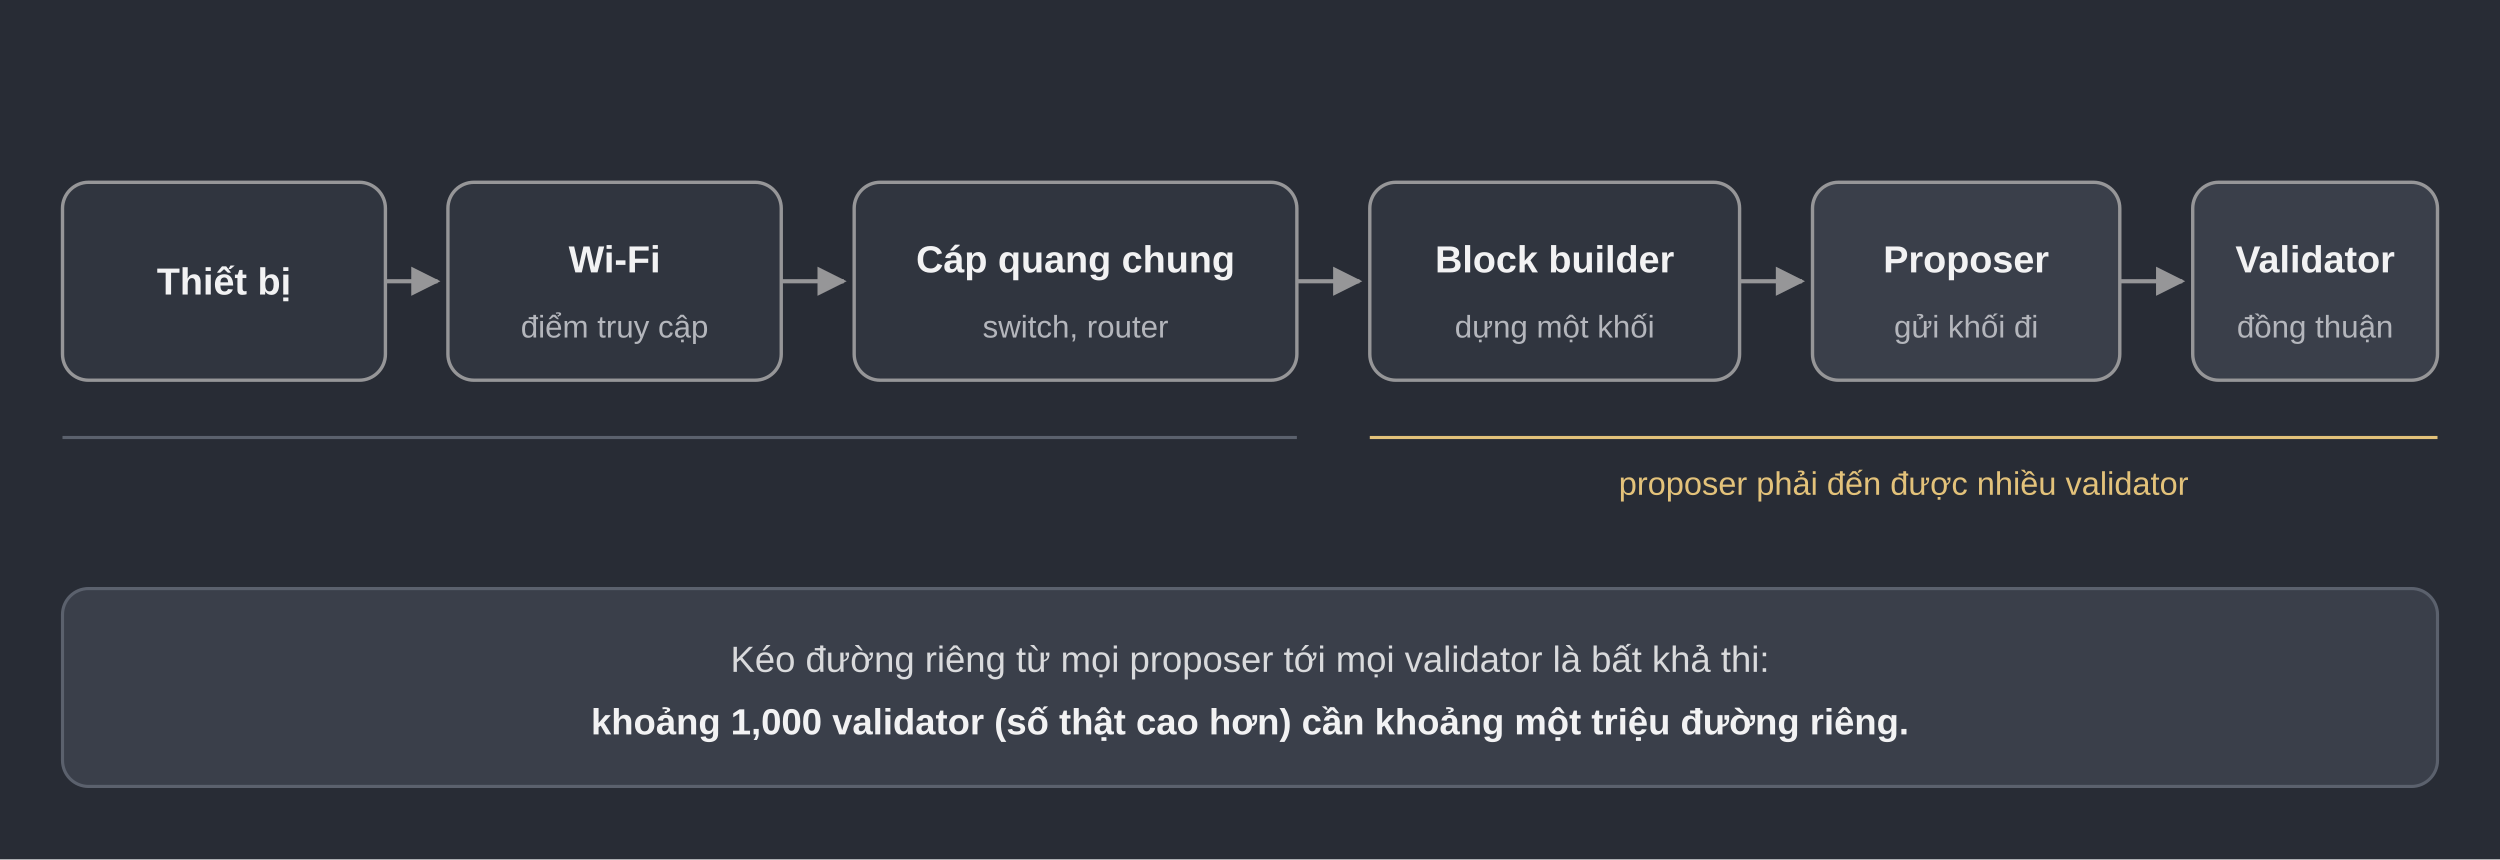
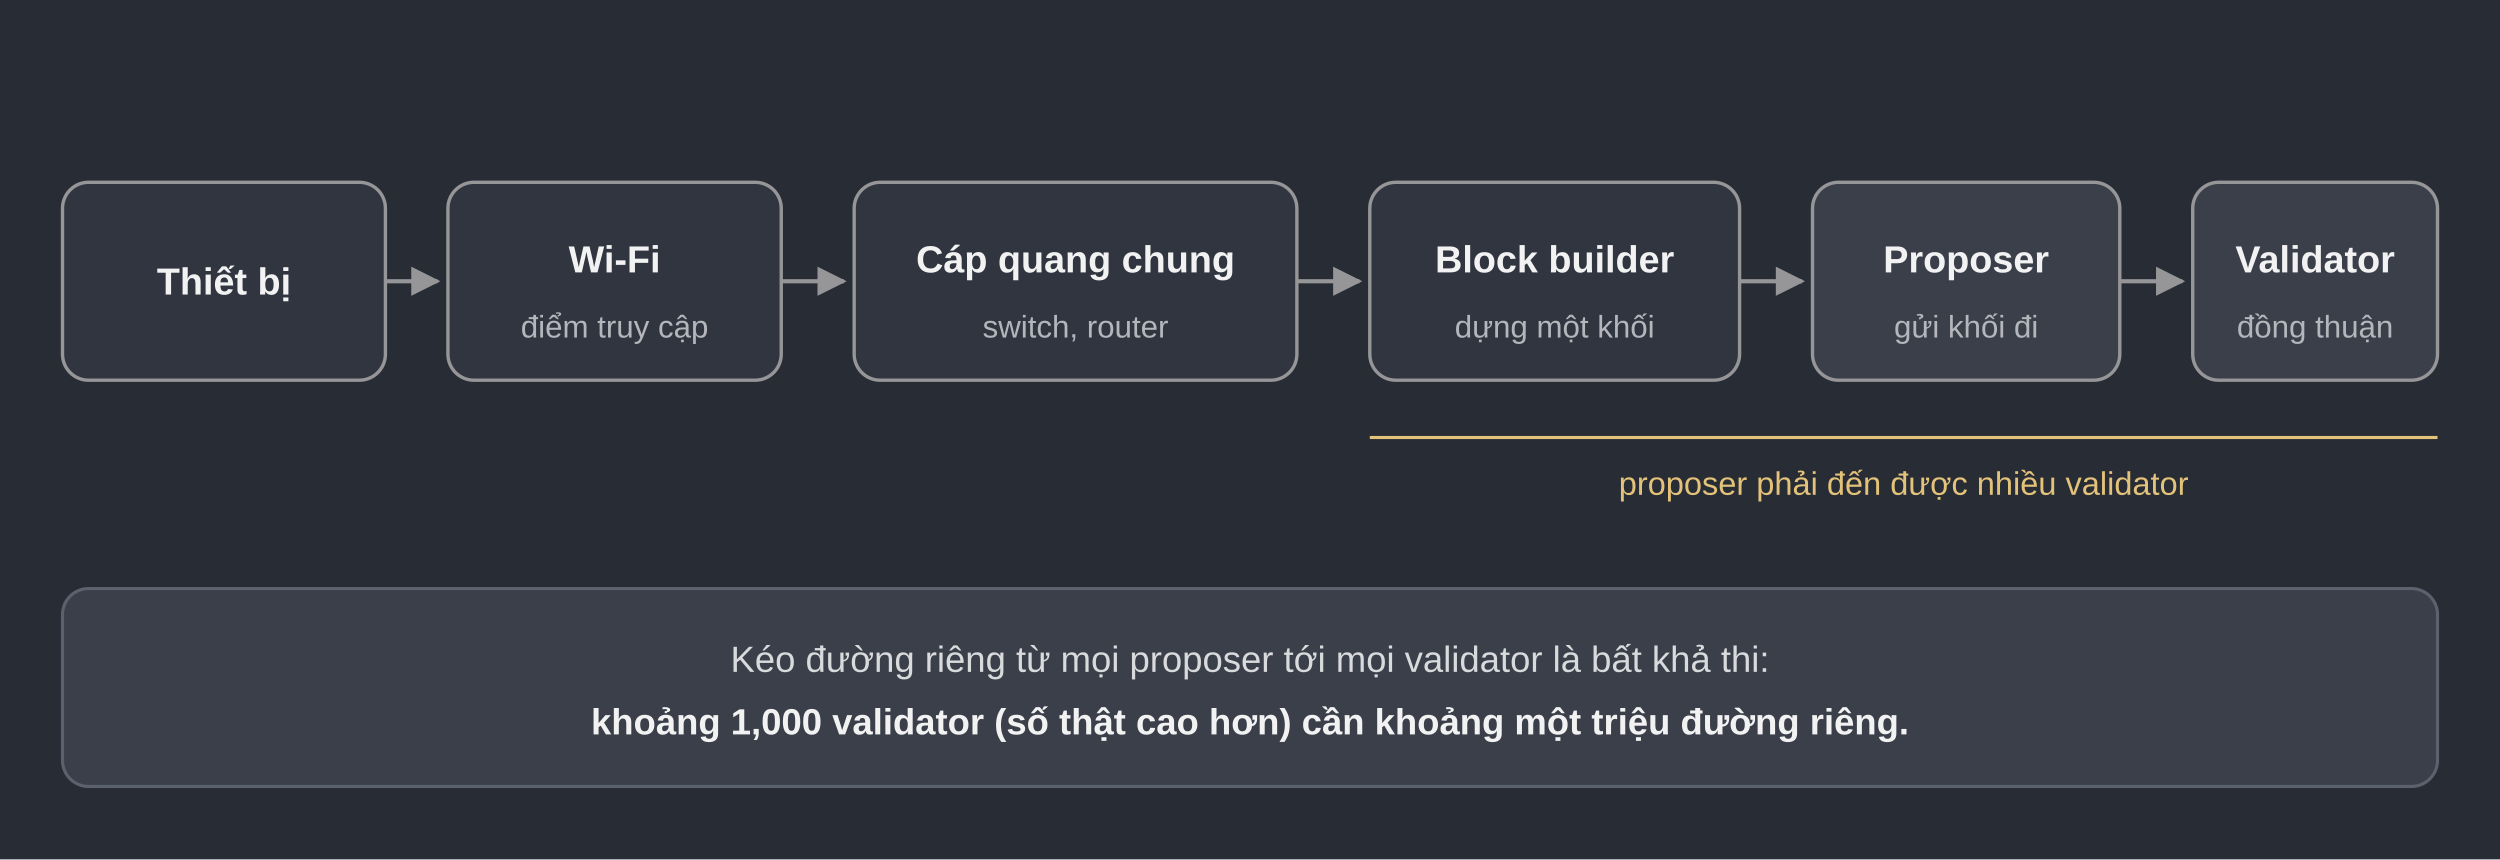
<svg xmlns="http://www.w3.org/2000/svg" viewBox="0 0 960 330" font-family="Helvetica Neue, Arial, sans-serif">
  <defs>
    <marker id="a" viewBox="0 0 10 10" refX="9" refY="5" markerWidth="7" markerHeight="7" orient="auto-start-reverse">
      <path d="M0 0L10 5L0 10z" fill="#969698" />
    </marker>
    <marker id="aw" viewBox="0 0 10 10" refX="9" refY="5" markerWidth="7" markerHeight="7" orient="auto-start-reverse">
      <path d="M0 0L10 5L0 10z" fill="#E3C27A" />
    </marker>
    <marker id="al" viewBox="0 0 10 10" refX="9" refY="5" markerWidth="7" markerHeight="7" orient="auto-start-reverse">
      <path d="M0 0L10 5L0 10z" fill="#A6B0FF" />
    </marker>
    <marker id="ab" viewBox="0 0 10 10" refX="9" refY="5" markerWidth="7" markerHeight="7" orient="auto-start-reverse">
      <path d="M0 0L10 5L0 10z" fill="#93C3EA" />
    </marker>
  </defs>
  <rect width="960" height="330" fill="#282C35" />
  <rect x="24" y="70" width="124" height="76" rx="10" fill="#30353F" stroke="#969698" stroke-width="1.3" />
  <text x="86.0" y="113.1" fill="#F2F2F3" font-size="14.5" font-weight="600" text-anchor="middle">Thiết bị</text>
  <rect x="172" y="70" width="128" height="76" rx="10" fill="#30353F" stroke="#969698" stroke-width="1.3" />
  <text x="236.0" y="104.6" fill="#F2F2F3" font-size="14.5" font-weight="600" text-anchor="middle">Wi-Fi</text>
  <text x="236.0" y="129.6" fill="#B4B6BC" font-size="12" font-weight="400" text-anchor="middle">điểm truy cập</text>
  <rect x="328" y="70" width="170" height="76" rx="10" fill="#30353F" stroke="#969698" stroke-width="1.3" />
  <text x="413.0" y="104.6" fill="#F2F2F3" font-size="14.5" font-weight="600" text-anchor="middle">Cáp quang chung</text>
  <text x="413.0" y="129.6" fill="#B4B6BC" font-size="12" font-weight="400" text-anchor="middle">switch, router</text>
  <rect x="526" y="70" width="142" height="76" rx="10" fill="#30353F" stroke="#969698" stroke-width="1.3" />
  <text x="597.0" y="104.6" fill="#F2F2F3" font-size="14.5" font-weight="600" text-anchor="middle">Block builder</text>
  <text x="597.0" y="129.6" fill="#B4B6BC" font-size="12" font-weight="400" text-anchor="middle">dựng một khối</text>
  <rect x="696" y="70" width="118" height="76" rx="10" fill="#3A3F4A" stroke="#969698" stroke-width="1.3" />
  <text x="755.0" y="104.6" fill="#F2F2F3" font-size="14.5" font-weight="600" text-anchor="middle">Proposer</text>
  <text x="755.0" y="129.6" fill="#B4B6BC" font-size="12" font-weight="400" text-anchor="middle">gửi khối đi</text>
  <rect x="842" y="70" width="94" height="76" rx="10" fill="#3A3F4A" stroke="#969698" stroke-width="1.3" />
  <text x="889.0" y="104.6" fill="#F2F2F3" font-size="14.5" font-weight="600" text-anchor="middle">Validator</text>
  <text x="889.0" y="129.6" fill="#B4B6BC" font-size="12" font-weight="400" text-anchor="middle">đồng thuận</text>
  <line x1="148" y1="108" x2="168" y2="108" stroke="#969698" stroke-width="1.6" marker-end="url(#a)" />
  <line x1="300" y1="108" x2="324" y2="108" stroke="#969698" stroke-width="1.6" marker-end="url(#a)" />
  <line x1="498" y1="108" x2="522" y2="108" stroke="#969698" stroke-width="1.6" marker-end="url(#a)" />
  <line x1="668" y1="108" x2="692" y2="108" stroke="#969698" stroke-width="1.6" marker-end="url(#a)" />
  <line x1="814" y1="108" x2="838" y2="108" stroke="#969698" stroke-width="1.6" marker-end="url(#a)" />
-   <line x1="24" y1="168" x2="498" y2="168" stroke="#5B616D" stroke-width="1.2" />
  <line x1="526" y1="168" x2="936" y2="168" stroke="#E3C27A" stroke-width="1.2" />
  <text x="731" y="190" fill="#E3C27A" font-size="12.5" font-weight="400" text-anchor="middle">proposer phải đến được nhiều validator</text>
  <rect x="24" y="226" width="912" height="76" rx="10" fill="#3A3F4A" stroke="#5B616D" stroke-width="1.2" />
  <text x="480" y="258" fill="#D9DADC" font-size="14" font-weight="400" text-anchor="middle">Kéo đường riêng từ mọi proposer tới mọi validator là bất khả thi:</text>
  <text x="480" y="282" fill="#F2F2F3" font-size="14" font-weight="600" text-anchor="middle">khoảng 1,000 validator (số thật cao hơn) cần khoảng một triệu đường riêng.</text>
</svg>
